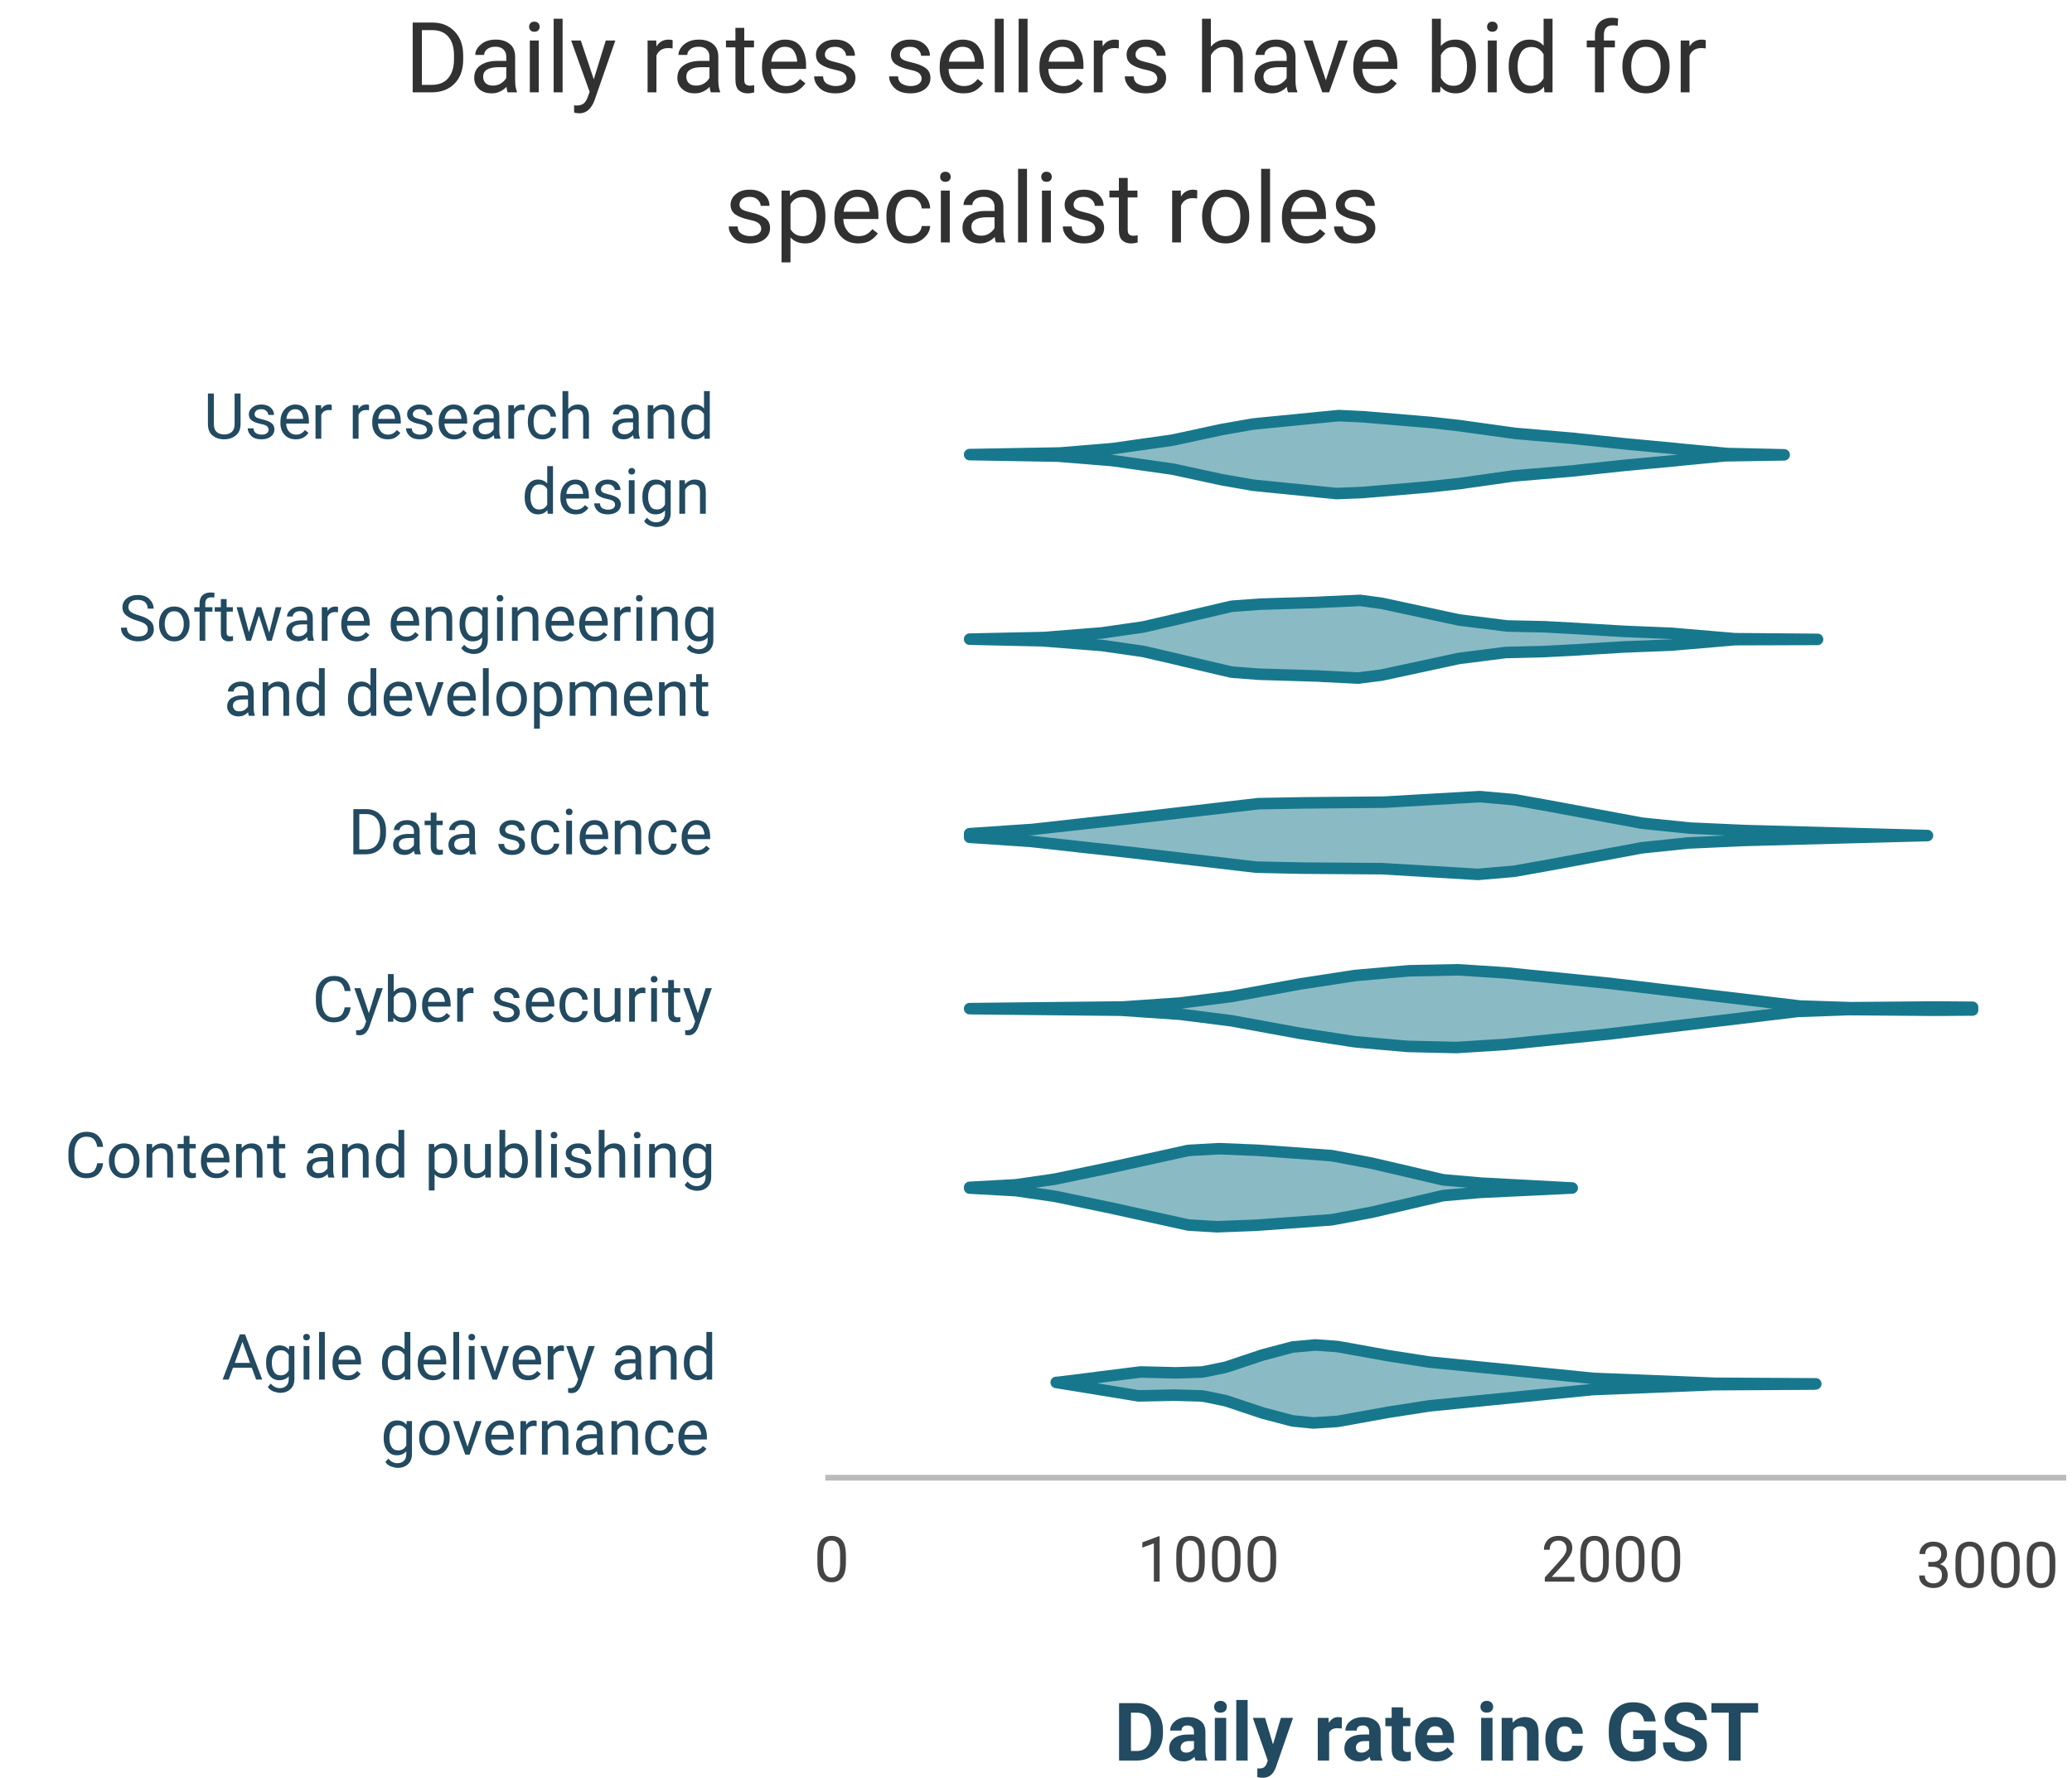
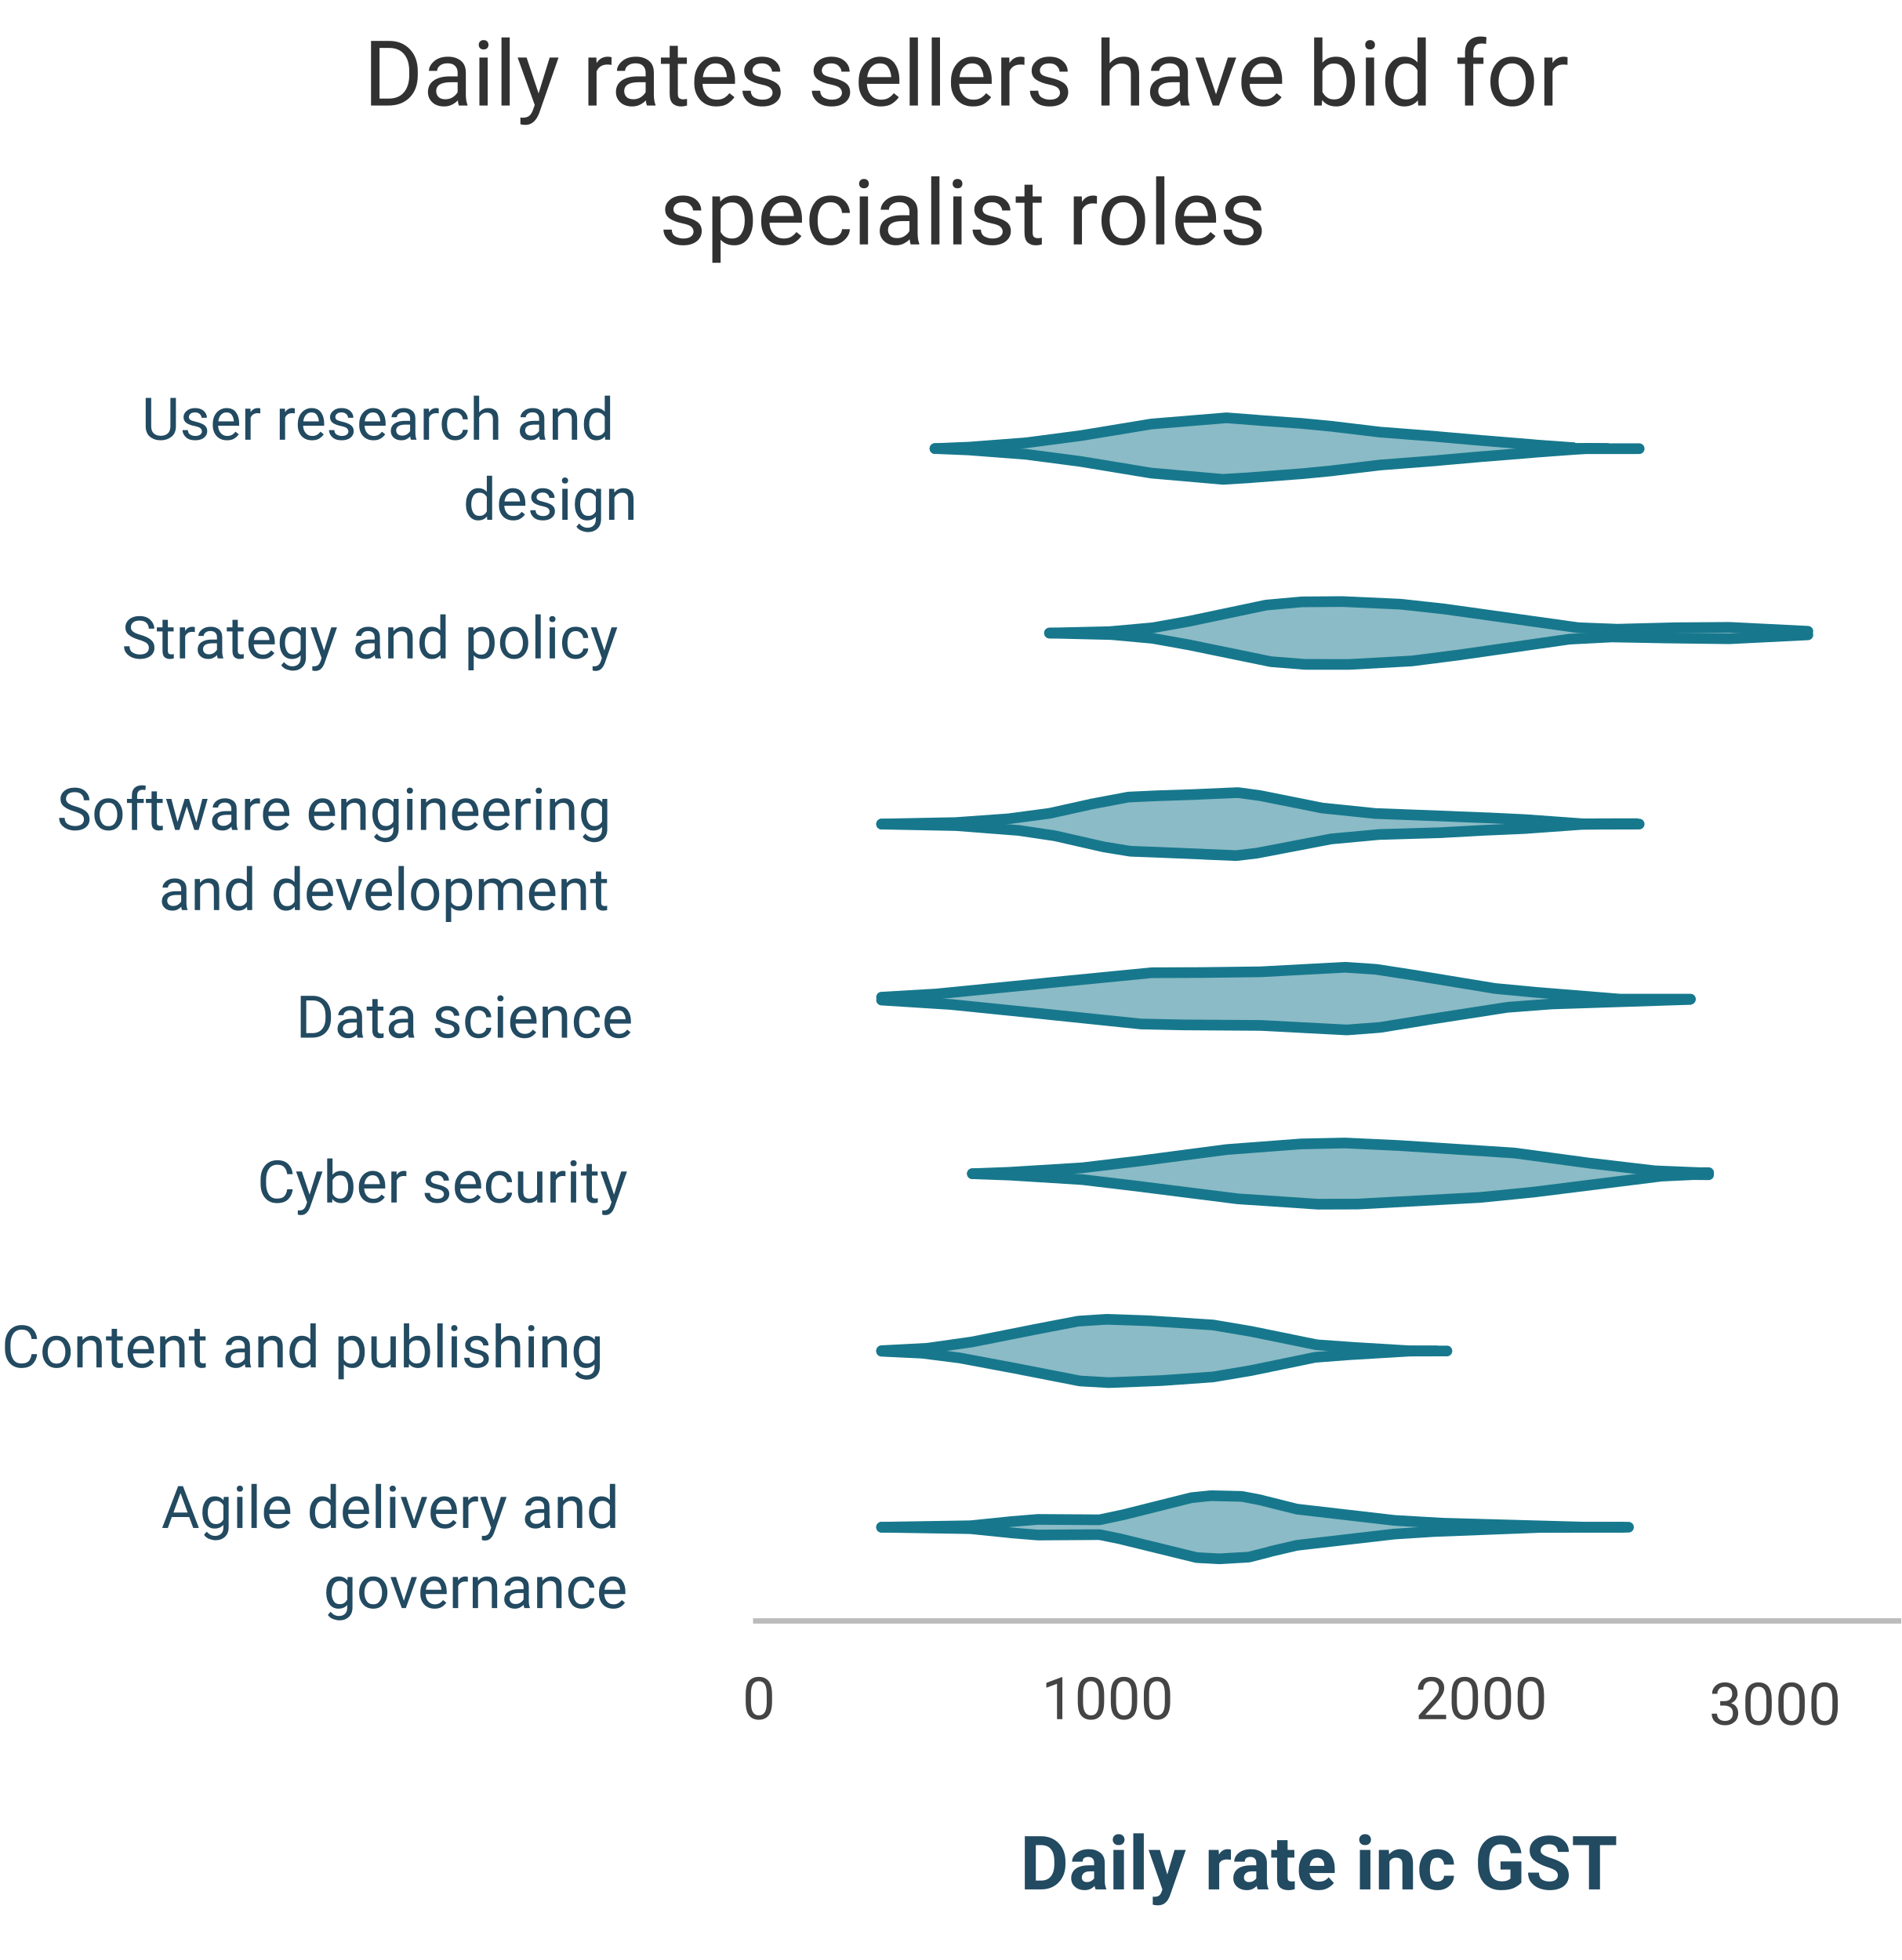
- <svg xmlns="http://www.w3.org/2000/svg" font-family="-apple-system, BlinkMacSystemFont, &quot;Segoe UI&quot;, Roboto, Helvetica, Arial, sans-serif, &quot;Apple Color Emoji&quot;, &quot;Segoe UI Emoji&quot;, &quot;Segoe UI Symbol&quot;" width="359px" height="308px" viewBox="0 0 359 308" version="1.1" style="background: #FFFFFF;">
+ <svg xmlns="http://www.w3.org/2000/svg" font-family="-apple-system, BlinkMacSystemFont, &quot;Segoe UI&quot;, Roboto, Helvetica, Arial, sans-serif, &quot;Apple Color Emoji&quot;, &quot;Segoe UI Emoji&quot;, &quot;Segoe UI Symbol&quot;" width="356px" height="367px" viewBox="0 0 356 347" version="1.1">
  <defs />
-   <g id="Symbols" stroke="none" stroke-width="1" fill="none" fill-rule="evenodd">
-     <g id="768-seller-rates-per-role">
-       <g>
+   <g id="Mocks" stroke="none" stroke-width="1" fill="none" fill-rule="evenodd">
+     <g id="Nov-monthly-report-greater-than-768px" transform="translate(-321, -1818)">
+       <g id="768-seller-rates-per-role" transform="translate(319, 1811)">
        <text id="Daily-rates-sellers" font-size="17" font-weight="normal" line-spacing="26" fill="#313131">
-           <tspan x="70.098" y="16">Daily rates sellers have bid for </tspan>
-           <tspan x="125.485" y="42">specialist roles</tspan>
+           <tspan x="70.067" y="16.758">Daily rates sellers have bid for </tspan>
+           <tspan x="125.454" y="42.758">specialist roles</tspan>
        </text>
        <text id="Daily-rate-inc-GST" font-size="14" font-weight="bold" fill="#224A61">
-           <tspan x="193" y="305">Daily rate inc GST</tspan>
+           <tspan x="193" y="350.781">Daily rate inc GST</tspan>
        </text>
-         <path d="M143,256 L358,256" id="Shape-Copy" stroke="#BBBBBB" fill-opacity="0.3" fill="#001F5F" fill-rule="nonzero" />
-         <text id="1000-copy" fill="#444444" font-size="11" font-weight="normal">
-           <tspan x="197" y="274">1000</tspan>
+         <path d="M143,300.513 L358,300.513" id="Shape-Copy" stroke="#BBBBBB" stroke-width="1" fill-opacity="0.3" fill="#001F5F" fill-rule="nonzero" />
+         <text id="1000-copy" fill="#444444" fill-rule="evenodd" font-size="11" font-weight="normal">
+           <tspan x="197" y="318.907">1000</tspan>
        </text>
-         <text id="2000-copy" fill="#444444" font-size="11" font-weight="normal">
-           <tspan x="267" y="274">2000</tspan>
+         <text id="2000-copy" fill="#444444" fill-rule="evenodd" font-size="11" font-weight="normal">
+           <tspan x="267" y="318.907">2000</tspan>
        </text>
-         <text id="3000-copy" fill="#444444" font-size="11" font-weight="normal">
-           <tspan x="332" y="275">3000</tspan>
+         <text id="3000-copy" fill="#444444" fill-rule="evenodd" font-size="11" font-weight="normal">
+           <tspan x="322" y="319.936">3000</tspan>
        </text>
-         <g id="Group-3" transform="translate(1, 65)" font-size="11" fill="#224A61" font-weight="normal">
-           <text id="User-research-and-de-Copy-2">
-             <tspan x="34.272" y="11">User research and </tspan>
-             <tspan x="89.391" y="24">design</tspan>
+         <g id="Group-3" stroke-width="1" fill-rule="evenodd" transform="translate(1, 66.89504)" font-size="11" fill="#224A61" font-weight="normal">
+           <text id="User-research-and-de">
+             <tspan x="27.532" y="12.437">User research and </tspan>
+             <tspan x="87.731" y="27.437">design</tspan>
          </text>
        </g>
-         <g id="Group-7" transform="translate(0, 100)" font-size="11" fill="#224A61" font-weight="normal">
-           <text id="Software-engineering-Copy">
-             <tspan x="20.529" y="11">Software engineering </tspan>
-             <tspan x="38.78" y="24">and development</tspan>
+         <g id="Group-7" stroke-width="1" fill-rule="evenodd" transform="translate(0, 139.965)" font-size="11" fill="#224A61" font-weight="normal">
+           <text id="Software-engineering">
+             <tspan x="12.639" y="12.437">Software engineering </tspan>
+             <tspan x="31.733" y="27.437">and development</tspan>
          </text>
        </g>
-         <g id="Group-4" transform="translate(0, 137)" font-size="11" fill="#224A61" font-weight="normal">
-           <text id="Data-science-Copy">
-             <tspan x="60.318" y="11">Data science</tspan>
+         <g id="Group-7-Copy" stroke-width="1" fill-rule="evenodd" transform="translate(0, 108.0612)" font-size="11" fill="#224A61" font-weight="normal">
+           <text id="Strategy-and-policy">
+             <tspan x="24.794" y="12.219">Strategy and policy</tspan>
          </text>
        </g>
-         <g id="Group-5" transform="translate(1, 166)" font-size="11" fill="#224A61" font-weight="normal">
-           <text id="Cyber-security-Copy">
-             <tspan x="53.094" y="11">Cyber security</tspan>
+         <g id="Group-4" stroke-width="1" fill-rule="evenodd" transform="translate(0, 179.0729)" font-size="11" fill="#224A61" font-weight="normal">
+           <text id="Data-science">
+             <tspan x="57.407" y="12.219">Data science</tspan>
          </text>
        </g>
-         <text id="Content-and-publishi-Copy" font-size="11" font-weight="normal" fill="#224A61">
-           <tspan x="11.215" y="204">Content and publishing</tspan>
-         </text>
-         <g id="Group-6" transform="translate(1, 228)" font-size="11" fill="#224A61" font-weight="normal">
-           <text id="Agile-delivery-and-g-Copy">
-             <tspan x="37.409" y="11">Agile delivery and </tspan>
-             <tspan x="64.957" y="24">governance</tspan>
+         <g id="Group-5" stroke-width="1" fill-rule="evenodd" transform="translate(1, 209.9475)" font-size="11" fill="#224A61" font-weight="normal">
+           <text id="Cyber-security">
+             <tspan x="49.152" y="12.219">Cyber security</tspan>
          </text>
        </g>
-         <text id="0-copy" fill="#444444" font-size="11" font-weight="normal">
-           <tspan x="141" y="274">0</tspan>
+         <text id="Content-and-publishi" font-size="11" font-weight="normal" fill="#224A61">
+           <tspan x="2.294" y="253.041">Content and publishing</tspan>
        </text>
-         <polygon id="Shape" stroke="#17788D" stroke-width="2" fill-opacity="0.5" fill="#17788D" fill-rule="nonzero" stroke-linejoin="round" points="197.282 241.823 203.405 241.696 208.164 241.827 208.503 241.867 212.245 242.63 212.584 242.728 218.368 244.658 218.708 244.774 223.81 246.124 224.149 246.182 227.548 246.515 231.629 246.251 231.968 246.204 240.13 244.734 240.473 244.669 247.614 243.561 247.953 243.525 275.838 240.741 296.924 239.883 314.266 239.778 314.605 239.741 297.264 239.644 276.177 238.796 247.953 235.994 247.614 235.958 240.473 234.85 240.13 234.785 231.968 233.315 231.629 233.268 227.887 233 224.149 233.337 223.81 233.395 218.708 234.745 218.368 234.861 212.584 236.791 212.245 236.888 208.503 237.652 208.164 237.692 203.744 237.833 197.624 237.681 190.141 238.615 189.802 238.673 183.339 239.47 183 239.492" />
-         <polygon id="Shape" stroke="#17788D" stroke-width="2" fill-opacity="0.5" fill="#17788D" fill-rule="nonzero" stroke-linejoin="round" points="168 205.825 175.823 206.255 176.162 206.288 182.624 207.226 182.964 207.287 192.825 209.34 193.168 209.42 205.75 212.193 206.089 212.233 210.848 212.523 217.65 212.262 230.575 211.331 230.914 211.284 237.716 210.003 238.055 209.923 249.959 207.146 250.298 207.103 256.418 206.57 272.402 205.81 256.76 204.974 250.298 204.42 249.959 204.376 238.055 201.6 237.716 201.52 230.914 200.238 230.575 200.191 217.993 199.279 211.191 199 206.089 199.29 205.75 199.329 193.168 202.103 192.825 202.182 182.964 204.235 182.624 204.297 176.162 205.234 175.823 205.267 168 205.698" />
-         <polygon id="Shape" stroke="#17788D" stroke-width="2" fill-opacity="0.5" fill="#17788D" fill-rule="nonzero" stroke-linejoin="round" points="168 174.738 194.185 175.009 204.39 175.708 204.729 175.744 213.23 176.823 213.569 176.877 224.794 178.93 225.134 178.995 234.656 180.458 234.995 180.498 243.835 181.276 252.337 181.475 260.841 180.936 261.18 180.903 278.865 179.122 279.204 179.082 311.509 175.216 320.353 174.901 334.974 175.016 341.775 174.973 341.775 174.502 335.316 174.455 320.692 174.575 311.852 174.285 279.204 170.393 278.865 170.353 261.18 168.572 260.841 168.539 252.679 168.011 244.178 168.177 234.995 168.978 234.656 169.017 225.134 170.48 224.794 170.545 213.569 172.598 213.23 172.652 204.729 173.731 204.39 173.767 194.528 174.452" />
-         <polygon id="Shape" stroke="#17788D" stroke-width="2" fill-opacity="0.5" fill="#17788D" fill-rule="nonzero" stroke-linejoin="round" points="168 145.053 178.543 145.759 196.228 147.714 196.567 147.757 217.65 150.226 225.473 150.393 239.415 150.491 256.078 151.479 262.202 150.954 262.541 150.907 269.342 149.691 269.682 149.622 284.306 146.903 284.645 146.856 292.468 146.041 301.987 145.603 333.956 144.752 302.329 143.887 292.807 143.46 284.645 142.623 284.306 142.576 269.682 139.857 269.342 139.789 262.541 138.572 262.202 138.525 256.418 138.011 239.754 138.967 225.812 139.09 217.993 139.231 196.567 141.722 196.228 141.765 178.883 143.691 168 144.426" />
-         <polygon id="Shape" stroke="#17788D" stroke-width="2" fill-opacity="0.5" fill="#17788D" fill-rule="nonzero" stroke-linejoin="round" points="180.582 111.006 190.786 111.813 191.126 111.853 197.927 112.83 198.266 112.892 204.729 114.394 205.068 114.485 213.23 116.404 213.569 116.454 217.993 116.795 228.533 117.117 228.872 117.15 235.334 117.468 239.415 116.947 239.754 116.874 252.679 114.09 253.018 114.04 260.841 113.044 267.3 112.888 273.763 112.548 274.102 112.519 281.243 112.088 289.747 111.748 290.086 111.712 300.626 110.814 314.911 110.767 300.626 110.654 290.086 109.757 289.747 109.72 281.585 109.384 274.102 108.949 273.763 108.92 267.643 108.584 261.18 108.446 253.018 107.429 252.679 107.378 239.754 104.594 239.415 104.521 235.673 104.014 228.872 104.319 228.533 104.351 218.332 104.666 213.569 105.014 213.23 105.064 205.068 106.983 204.729 107.074 198.266 108.576 197.927 108.638 191.126 109.615 190.786 109.655 180.925 110.444 168 110.727" />
-         <polygon id="Shape" stroke="#17788D" stroke-width="2" fill-opacity="0.5" fill="#17788D" fill-rule="nonzero" stroke-linecap="round" stroke-linejoin="round" points="183.303 79.02 192.486 79.766 192.825 79.802 203.029 81.247 203.368 81.308 211.191 82.999 211.53 83.075 216.972 84.034 217.311 84.078 231.592 85.508 236.355 85.305 236.695 85.269 247.577 84.349 253.358 83.716 253.697 83.658 262.202 82.452 272.741 81.562 273.084 81.515 281.243 80.642 290.426 79.791 290.765 79.744 298.927 78.962 309.131 78.796 299.27 78.568 290.765 77.771 290.426 77.724 281.585 76.895 273.084 76.001 272.741 75.954 262.541 75.085 253.697 73.857 253.358 73.799 247.916 73.184 236.695 72.246 236.355 72.21 231.935 72 217.311 73.437 216.972 73.481 211.53 74.44 211.191 74.516 203.368 76.207 203.029 76.269 192.825 77.713 192.486 77.749 183.646 78.477 168 78.756" />
+         <g id="Group-6" stroke-width="1" fill-rule="evenodd" transform="translate(1, 270.6676)" font-size="11" fill="#224A61" font-weight="normal">
+           <text id="Agile-delivery-and-g">
+             <tspan x="31.211" y="12.437">Agile delivery and </tspan>
+             <tspan x="61.579" y="27.437">governance</tspan>
+           </text>
+         </g>
+         <text id="0-copy" fill="#444444" fill-rule="evenodd" font-size="11" font-weight="normal">
+           <tspan x="141" y="318.907">0</tspan>
+         </text>
+         <g id="Group-11" stroke-width="1" fill-rule="evenodd" transform="translate(177, 75.12828)">
+           <polygon id="Shape" fill="#8BBBC6" fill-rule="nonzero" points="4.067 5.862 6.211 6.114 16.973 6.927 17.309 6.962 27.4 8.286 27.736 8.343 40.515 10.447 40.854 10.479 53.968 11.625 59.014 11.324 59.349 11.288 68.431 10.592 74.483 10.018 74.819 9.968 83.565 8.925 93.992 8.126 94.328 8.084 102.735 7.345 111.817 6.618 112.152 6.579 119.889 6.011 131.993 5.891 131.926 5.841 129.235 5.82 132.332 5.834 120.224 5.724 112.488 5.181 112.152 5.142 103.071 4.397 94.328 3.641 93.992 3.598 83.901 2.817 74.819 1.756 74.483 1.707 68.431 1.128 60.695 0.578 60.359 0.543 54.978 0.113 40.854 1.242 40.515 1.277 27.736 3.382 27.4 3.438 17.309 4.762 16.973 4.798 6.546 5.592" />
+           <polyline id="Shape" stroke="#17788D" stroke-width="2" stroke-linecap="round" points="0.067 5.862 6.211 5.607 6.546 5.592 16.973 4.798 17.309 4.762 27.4 3.438 27.736 3.382 40.515 1.277 40.854 1.242 54.642 0.106 60.359 0.543 60.695 0.578 68.096 1.114 68.431 1.128 74.483 1.707 74.819 1.756 83.565 2.8 83.901 2.817 93.992 3.598 94.328 3.641 102.735 4.379 103.071 4.397 112.152 5.142 112.488 5.181 119.889 5.713 115.993 5.834 122.9 5.816 125.926 5.841" />
+           <polyline id="Shape" stroke="#17788D" stroke-width="2" stroke-linecap="round" points="0.067 5.862 6.211 6.114 6.546 6.132 16.973 6.927 17.309 6.962 27.4 8.286 27.736 8.343 40.515 10.447 40.854 10.479 53.968 11.625 59.014 11.324 59.349 11.288 68.431 10.592 68.767 10.575 74.483 10.018 74.819 9.968 83.565 8.925 83.901 8.907 93.992 8.126 94.328 8.084 102.735 7.345 103.071 7.328 111.817 6.618 112.152 6.579 119.889 6.011 121.993 5.891 131.926 5.883" />
+         </g>
+         <g id="Group-19-Copy" stroke-width="1" fill-rule="evenodd" transform="translate(167, 145.1108)">
+           <polygon id="Shape" fill="#8BBBC6" fill-rule="nonzero" points="13.856 6.471 25.628 7.371 25.963 7.411 32.355 8.362 32.69 8.427 41.436 10.413 41.772 10.486 46.479 11.254 46.818 11.287 52.199 11.491 60.267 11.826 60.606 11.852 66.323 12.089 70.359 11.637 70.695 11.571 84.148 8.996 84.483 8.952 93.23 8.147 104.999 7.797 105.338 7.768 113.071 7.349 120.807 7.01 121.143 6.977 131.231 6.252 136.023 6.216 115.358 6.22 141.926 6.194 133.926 6.19 124.101 6.118 115.766 6.118 131.57 6.139 121.143 5.404 120.807 5.374 114.416 5.05 107.354 4.788 107.018 4.762 92.891 4.227 82.803 3.21 82.467 3.167 71.369 0.948 71.03 0.879 66.994 0.325 59.597 0.613 59.261 0.638 51.86 0.893 46.479 1.13 46.143 1.167 39.417 2.431 39.081 2.511 31.684 4.147 31.345 4.205 23.947 5.189 23.612 5.221 14.195 5.895 0.067 6.187" />
+           <polyline id="Shape" stroke="#17788D" stroke-width="2" stroke-linecap="round" points="0.067 6.187 13.856 5.914 14.195 5.895 23.612 5.221 23.947 5.189 31.345 4.205 31.684 4.147 39.081 2.511 39.417 2.431 46.143 1.167 46.479 1.13 51.525 0.897 59.261 0.638 59.597 0.613 66.659 0.307 66.994 0.325 71.03 0.879 71.369 0.948 82.467 3.167 82.803 3.21 92.555 4.216 92.891 4.227 107.018 4.762 107.354 4.788 114.08 5.047 120.807 5.374 121.143 5.404 131.231 6.129 131.57 6.139 141.766 6.118 137.101 6.118 140.926 6.19" />
+           <polyline id="Shape" stroke="#17788D" stroke-width="2" stroke-linecap="round" points="0.067 6.198 13.856 6.471 14.195 6.486 25.628 7.371 25.963 7.411 32.355 8.362 32.69 8.427 41.436 10.413 41.772 10.486 46.479 11.254 46.818 11.287 52.199 11.491 60.267 11.826 60.606 11.852 66.323 12.089 66.659 12.074 70.359 11.637 70.695 11.571 84.148 8.996 84.483 8.952 93.23 8.147 93.565 8.136 104.999 7.797 105.338 7.768 113.071 7.349 120.807 7.01 121.143 6.977 131.231 6.252 135.023 6.216 141.926 6.194" />
+         </g>
+         <g id="Group-20-Copy" stroke-width="1" fill-rule="evenodd" transform="translate(167, 178.0437)">
+           <polygon id="Shape" fill="#8BBBC6" fill-rule="nonzero" points="0.067 6.214 12.849 7.022 13.185 7.051 30.674 8.828 31.009 8.868 48.499 10.679 56.57 10.864 71.03 10.961 87.174 11.805 93.23 11.349 93.565 11.309 101.973 9.947 102.308 9.886 117.107 7.59 117.442 7.554 125.514 6.945 141.411 6.095 132.581 5.946 133.926 5.946 131.926 5.942 125.519 5.928 138.967 5.396 123.162 4.813 122.823 4.791 115.09 4.059 114.751 4.016 100.627 1.695 100.292 1.637 92.891 0.496 92.555 0.456 87.174 0.083 71.369 0.905 60.267 1.068 50.854 1.094 31.009 3.017 30.674 3.056 10.494 5.059 10.159 5.084 0.067 5.671" />
+           <polyline id="Shape" stroke="#17788D" stroke-width="2" stroke-linecap="round" points="0.067 5.671 10.159 5.084 10.494 5.059 30.674 3.056 31.009 3.017 50.515 1.108 50.854 1.094 59.932 1.061 71.03 0.923 71.369 0.905 86.839 0.073 92.555 0.456 92.891 0.496 100.292 1.637 100.627 1.695 114.751 4.016 115.09 4.059 122.823 4.791 123.162 4.813 138.321 6.038 151.53 6.038" />
+           <polyline id="Shape" stroke="#17788D" stroke-width="2" stroke-linecap="round" points="0.067 6.214 12.849 7.022 13.185 7.051 30.674 8.828 31.009 8.868 48.499 10.679 48.834 10.697 56.57 10.864 71.03 10.961 71.369 10.979 87.174 11.805 93.23 11.349 93.565 11.309 101.973 9.947 102.308 9.886 117.107 7.59 117.442 7.554 125.514 6.945 125.853 6.931 151.411 6.095" />
+         </g>
+         <g id="Group-21-Copy" stroke-width="1" fill-rule="evenodd" transform="translate(184, 210.9767)">
+           <polygon id="Shape" fill="#8BBBC6" fill-rule="nonzero" points="3.067 5.793 6.947 6.049 20.4 6.879 20.736 6.908 31.834 8.231 32.169 8.281 49.659 10.488 49.994 10.516 64.793 11.503 72.194 11.475 94.725 10.261 105.152 9.239 105.488 9.196 129.029 6.255 129.121 5.964 134.926 5.988 134.926 5.598 136.43 5.602 128.023 5.261 127.684 5.236 115.241 3.77 114.905 3.721 101.787 1.946 101.452 1.911 80.266 0.534 70.174 0.051 61.767 0.215 47.978 1.247 47.642 1.276 32.169 3.306 31.834 3.355 20.736 4.679 20.4 4.707 7.283 5.524" />
+           <polyline id="Shape" stroke="#17788D" stroke-width="2" stroke-linecap="round" points="0.067 5.793 6.947 5.534 20.4 4.707 20.736 4.679 31.834 3.355 32.169 3.306 47.642 1.276 47.978 1.247 61.431 0.232 61.767 0.215 69.839 0.044 79.927 0.516 80.266 0.534 101.452 1.911 101.787 1.946 114.905 3.721 115.241 3.77 127.684 5.236 128.023 5.261 136.095 5.595 137.926 5.598" />
+           <polyline id="Shape" stroke="#17788D" stroke-width="2" stroke-linecap="round" points="0.067 5.793 6.947 6.049 7.283 6.063 20.4 6.879 20.736 6.908 31.834 8.231 32.169 8.281 49.659 10.488 49.994 10.516 64.793 11.503 72.194 11.475 72.529 11.46 94.725 10.261 95.061 10.24 105.152 9.239 105.488 9.196 129.029 6.255 129.368 6.233 135.121 5.964 137.926 5.988" />
+         </g>
+         <g id="Group-22-Copy" stroke-width="1" fill-rule="evenodd" transform="translate(167, 243.9096)">
+           <polygon id="Shape" fill="#8BBBC6" fill-rule="nonzero" points="0.067 6.106 7.468 6.453 7.803 6.482 14.53 7.335 14.865 7.386 25.963 9.468 26.302 9.541 37.061 11.642 37.4 11.682 42.443 11.97 42.782 11.974 52.199 11.605 52.535 11.591 61.952 10.927 62.287 10.887 69.349 9.695 69.685 9.625 81.122 7.266 81.457 7.226 87.509 6.759 87.848 6.741 104.999 6.074 105.338 6.07 89.926 6.052 91.926 6.052 105.338 6.03 104.999 6.026 89.194 5.435 88.855 5.417 81.793 4.914 81.457 4.878 69.685 2.478 69.349 2.405 62.287 1.213 61.952 1.173 50.179 0.407 49.844 0.389 42.443 0.13 42.107 0.133 37.061 0.458 36.726 0.498 28.654 2.044 28.319 2.117 17.221 4.32 16.885 4.378 8.813 5.523 8.474 5.556 0.067 5.997" />
+           <polyline id="Shape" stroke="#17788D" stroke-width="2" stroke-linecap="round" points="0.067 5.997 8.474 5.556 8.813 5.523 16.885 4.378 17.221 4.32 28.319 2.117 28.654 2.044 36.726 0.498 37.061 0.458 42.107 0.133 42.443 0.13 49.844 0.389 50.179 0.407 61.952 1.173 62.287 1.213 69.349 2.405 69.685 2.478 81.457 4.878 81.793 4.914 88.855 5.417 89.194 5.435 98.999 6.026 99.338 6.03 103.926 6.052" />
+           <polyline id="Shape" stroke="#17788D" stroke-width="2" stroke-linecap="round" points="0.067 6.106 7.468 6.453 7.803 6.482 14.53 7.335 14.865 7.386 25.963 9.468 26.302 9.541 37.061 11.642 37.4 11.682 42.443 11.97 42.782 11.974 52.199 11.605 52.535 11.591 61.952 10.927 62.287 10.887 69.349 9.695 69.685 9.625 81.122 7.266 81.457 7.226 87.509 6.759 87.848 6.741 98.999 6.074 99.338 6.07 105.926 6.052" />
+         </g>
+         <g id="Group-23-Copy" stroke-width="1" fill-rule="evenodd" transform="translate(167, 276.8426)">
+           <polygon id="Shape" fill="#8BBBC6" fill-rule="nonzero" points="0.067 6.12 16.546 6.389 16.885 6.411 23.947 7.129 24.283 7.173 29.329 7.584 40.762 7.511 41.097 7.555 44.798 8.309 45.133 8.397 58.922 11.774 59.261 11.821 63.297 12.036 68.678 11.73 69.014 11.676 72.714 10.728 73.05 10.626 77.757 9.526 78.096 9.479 95.92 7.417 96.256 7.388 103.653 6.918 133.25 6.163 111.926 6.12 131.926 6.12 132.332 6.116 105.338 5.373 96.256 4.856 95.92 4.823 78.096 2.764 77.757 2.717 71.369 1.118 71.03 1.023 67.669 0.378 67.333 0.345 61.952 0.222 58.251 0.575 57.916 0.633 45.808 3.668 45.472 3.755 41.097 4.688 40.762 4.732 29.664 4.659 24.283 5.071 23.947 5.111 16.885 5.832" />
+           <polyline id="Shape" stroke="#17788D" stroke-width="2" stroke-linecap="round" points="0.067 6.12 16.546 5.85 16.885 5.832 23.947 5.111 24.283 5.071 29.329 4.659 40.762 4.732 41.097 4.688 45.472 3.755 45.808 3.668 57.916 0.633 58.251 0.575 61.613 0.232 61.952 0.222 67.333 0.345 67.669 0.378 71.03 1.023 71.369 1.118 77.757 2.717 78.096 2.764 95.92 4.823 96.256 4.856 104.999 5.362 105.338 5.373 131.993 6.116 139.926 6.12" />
+           <polyline id="Shape" stroke="#17788D" stroke-width="2" stroke-linecap="round" points="0.067 6.12 16.546 6.389 16.885 6.411 23.947 7.129 24.283 7.173 29.329 7.584 40.762 7.511 41.097 7.555 44.798 8.309 45.133 8.397 58.922 11.774 59.261 11.821 63.297 12.036 68.678 11.73 69.014 11.676 72.714 10.728 73.05 10.626 77.757 9.526 78.096 9.479 95.92 7.417 96.256 7.388 103.653 6.918 123.25 6.163 138.926 6.12" />
+         </g>
+         <g id="Group-20" stroke-width="1" fill-rule="evenodd" transform="translate(198, 109.0904)">
+           <g id="Group" transform="translate(0.428571, 0.348247)">
+             <polygon id="Shape" fill="#8BBBC6" fill-rule="nonzero" points="0.082 6.099 11.486 6.373 19.225 7.066 19.564 7.114 26.296 8.322 26.632 8.395 41.443 11.436 41.779 11.476 47.836 11.954 56.25 11.968 67.696 11.337 68.032 11.308 77.121 10.151 77.457 10.096 97.318 7.256 97.654 7.227 105.393 6.826 114.482 6.993 127.271 7.165 142.082 6.431 142.082 5.763 127.611 5.041 117.175 5.103 106.739 5.38 99.336 5.106 74.429 1.65 74.093 1.602 66.014 0.715 65.675 0.686 55.243 0.204 47.5 0.256 40.768 0.85 40.432 0.902 26.632 3.803 26.296 3.876 19.564 5.085 19.225 5.128 11.486 5.822" />
+             <polyline id="Shape" stroke="#17788D" stroke-width="2" stroke-linecap="round" points="0.082 6.099 11.146 5.84 11.486 5.822 19.225 5.128 19.564 5.085 26.296 3.876 26.632 3.803 40.432 0.902 40.768 0.85 47.164 0.27 47.5 0.256 54.904 0.201 65.675 0.686 66.014 0.715 74.093 1.602 74.429 1.65 99 5.081 99.336 5.106 106.404 5.38 116.839 5.114 117.175 5.103 127.271 5.03 127.611 5.041 142.082 5.763" />
+           </g>
+           <polyline id="Shape" stroke="#17788D" stroke-width="2" stroke-linecap="round" points="0.511 6.447 11.914 6.721 12.25 6.739 19.654 7.415 19.993 7.462 26.725 8.67 27.061 8.743 41.871 11.784 42.207 11.824 48.264 12.302 48.604 12.313 56.679 12.317 68.125 11.685 68.461 11.656 77.55 10.499 77.886 10.444 97.746 7.605 98.082 7.575 105.821 7.174 114.911 7.342 115.246 7.356 127.7 7.513 128.039 7.502 142.511 6.78" />
+         </g>
      </g>
    </g>
  </g>
</svg>
